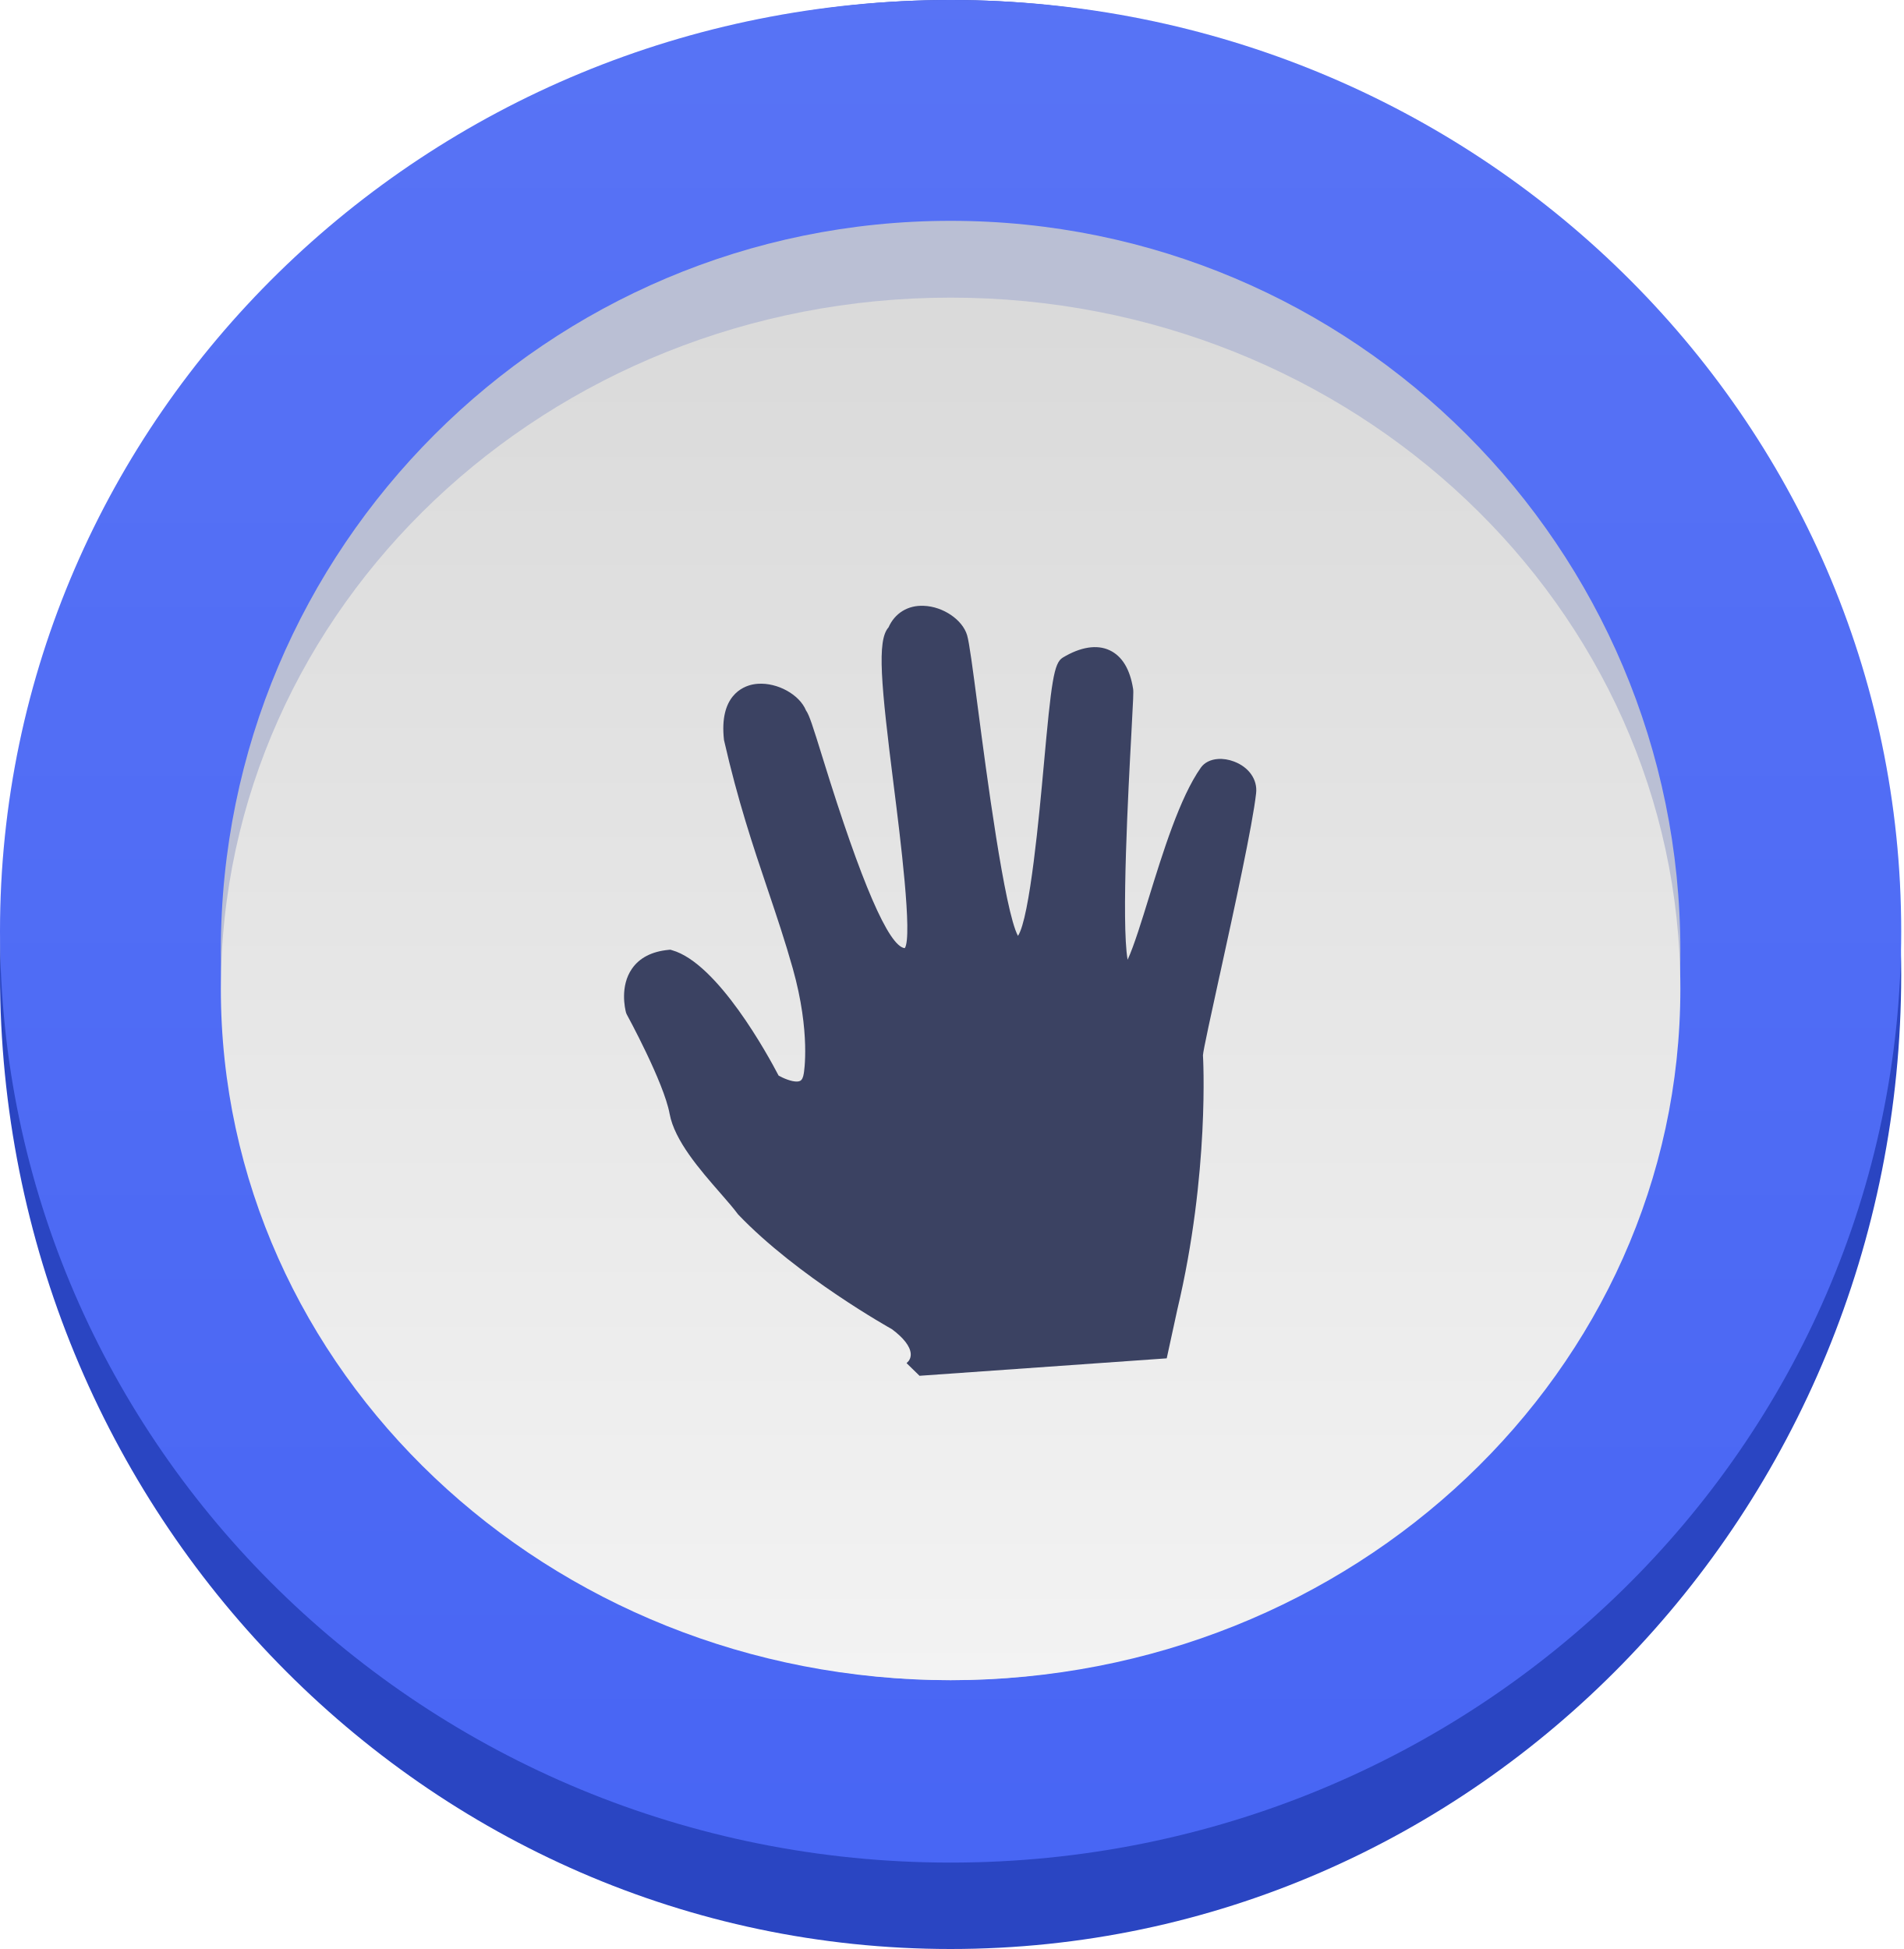
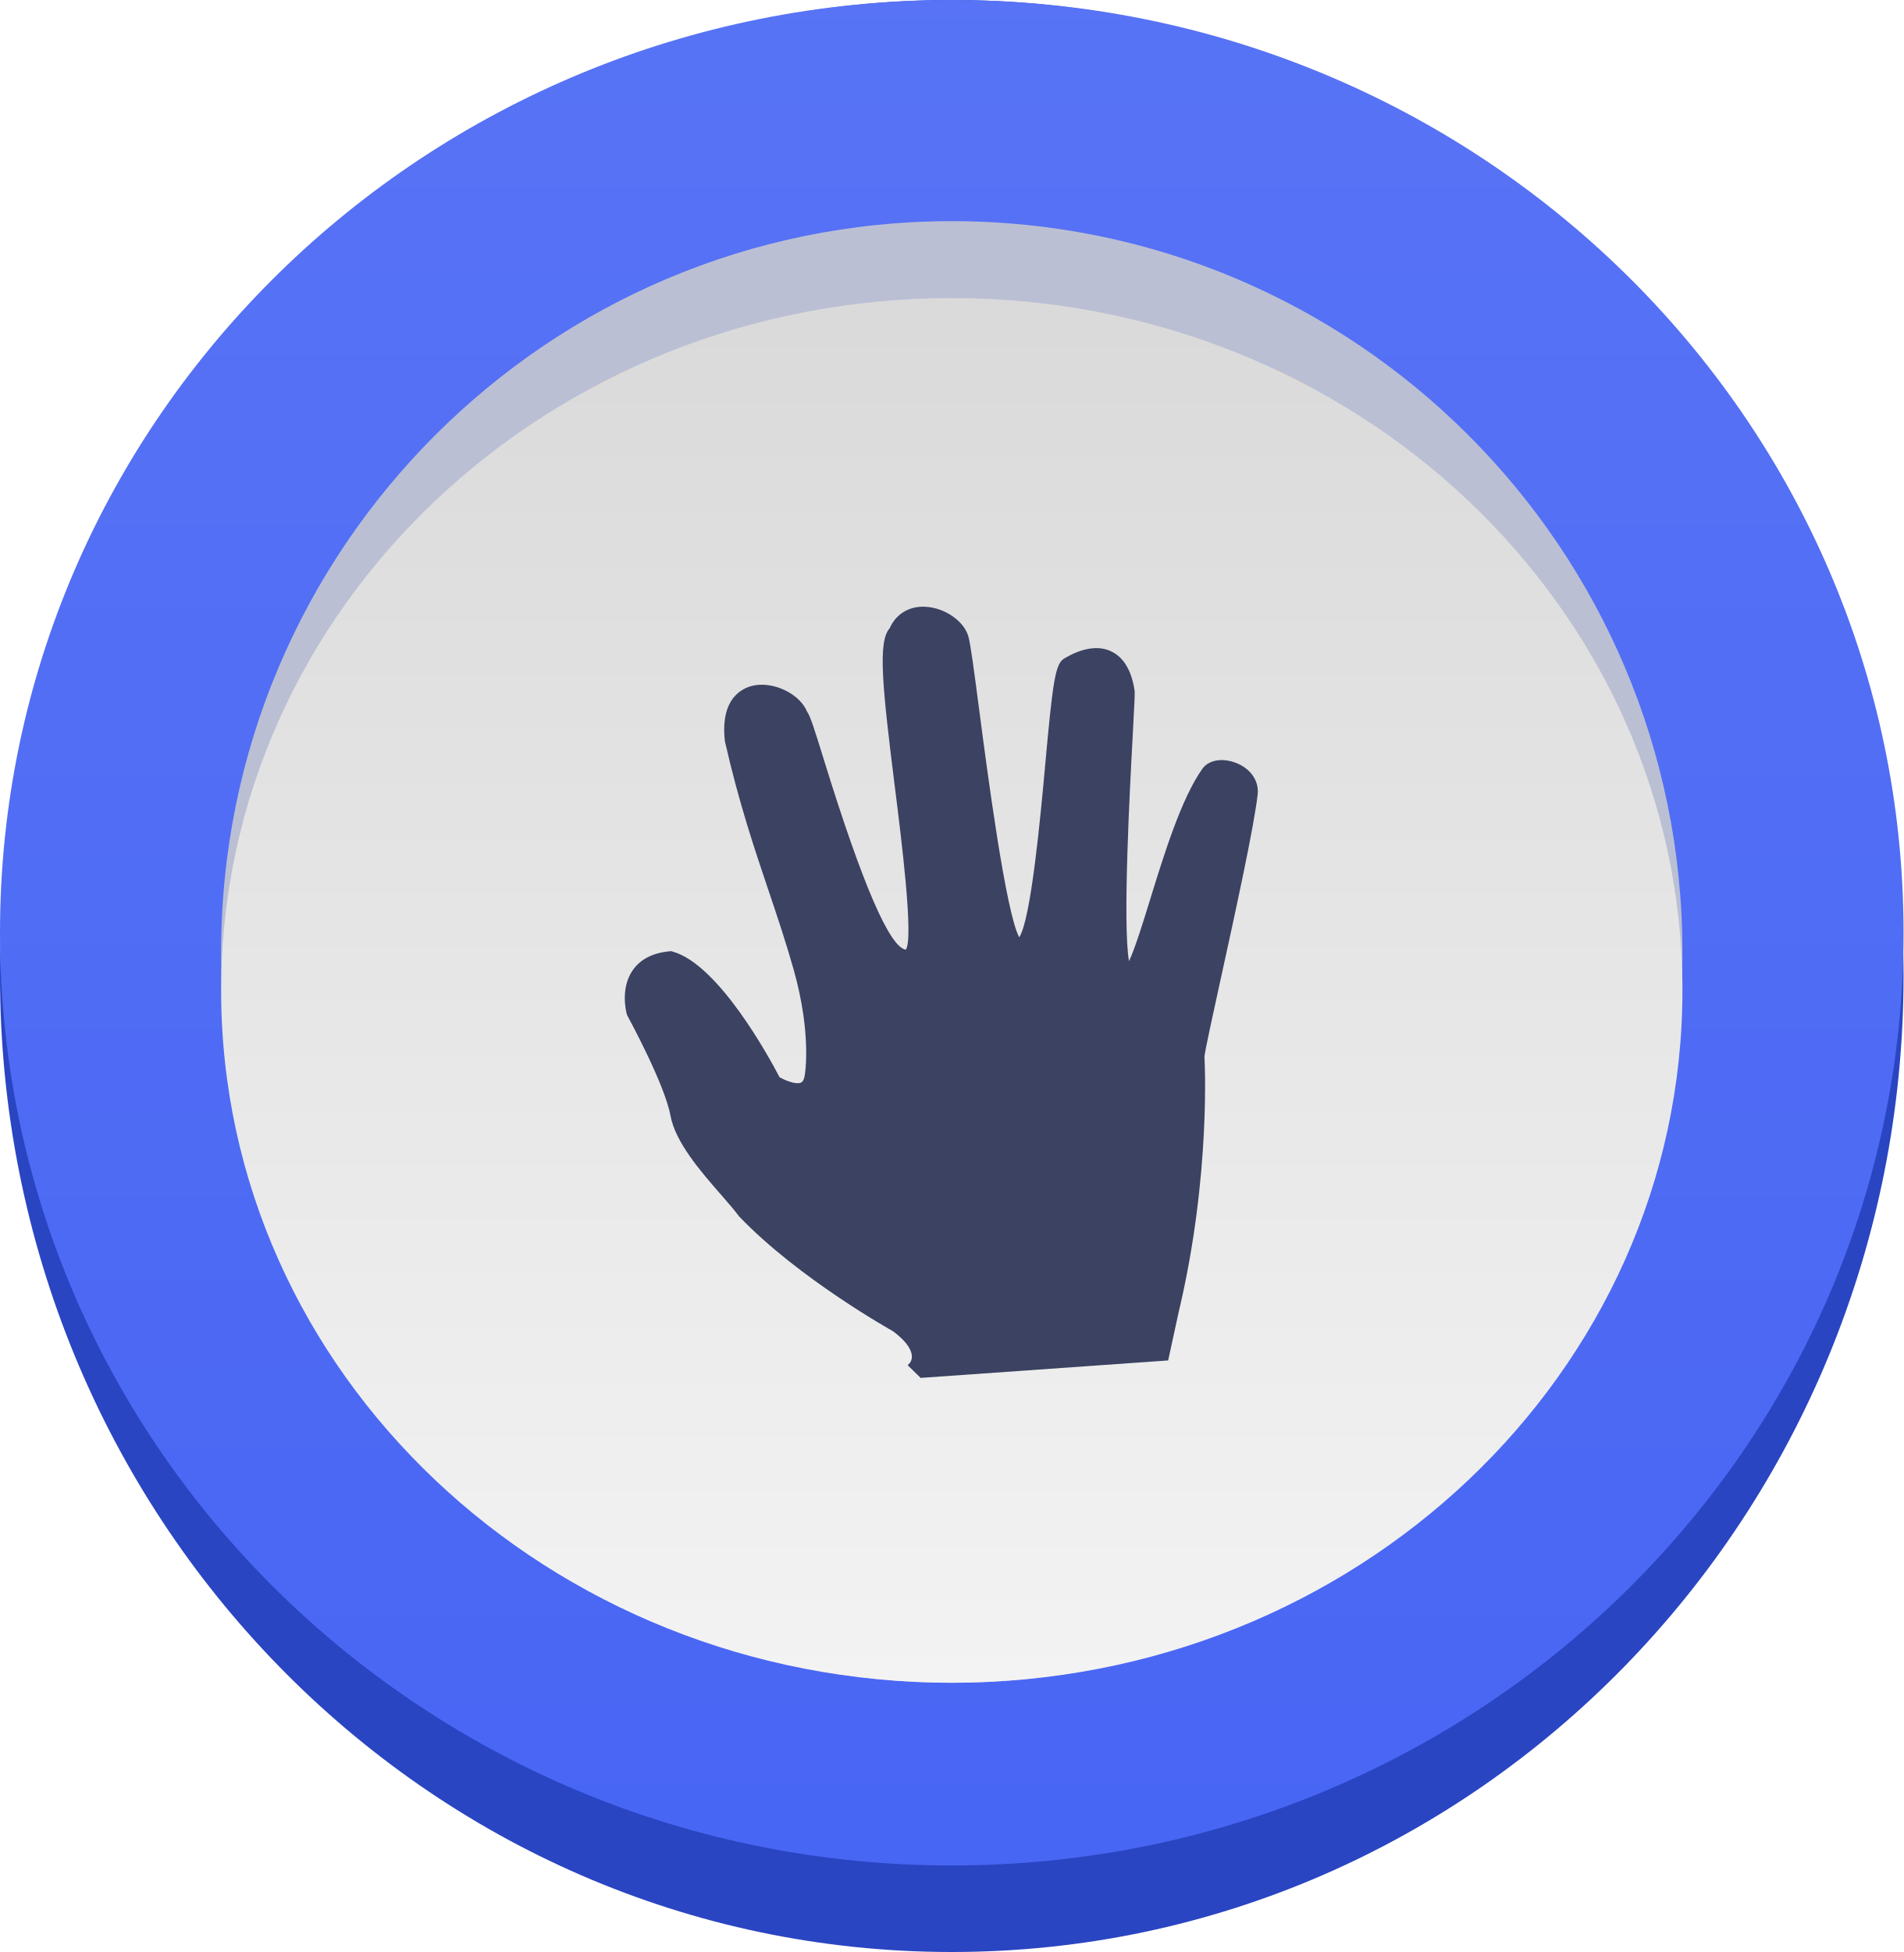
- <svg xmlns="http://www.w3.org/2000/svg" width="293" height="300" viewBox="0 0 293 300" fill="none">
-   <ellipse cx="146.305" cy="150" rx="146.305" ry="150" fill="#2A45C2" />
-   <ellipse cx="146.305" cy="143.35" rx="146.305" ry="143.35" fill="#4664F4" />
-   <ellipse cx="146.305" cy="143.35" rx="146.305" ry="143.35" fill="url(#paint0_linear_0_1578)" />
-   <circle cx="146.305" cy="146.306" r="112.315" fill="#BABFD4" />
-   <ellipse cx="146.305" cy="152.217" rx="112.315" ry="106.404" fill="url(#paint1_linear_0_1578)" />
-   <path d="M189.944 117.226C189.116 116.908 188.255 116.771 187.459 116.826C186.31 116.907 185.382 117.376 184.832 118.143C181.593 122.7 178.941 131.305 176.802 138.22C175.82 141.418 174.502 145.697 173.548 147.728C172.553 142.038 173.677 121.194 174.113 113.167L174.12 113.037C174.423 107.46 174.463 106.482 174.397 106.053C173.917 102.993 172.696 100.985 170.768 100.087C168.819 99.175 166.287 99.578 163.56 101.227C162.192 102.057 161.814 104.908 160.641 117.83L160.636 117.886C159.99 124.985 158.503 141.331 156.672 144.053C154.607 140.245 151.766 118.606 150.539 109.239C149.681 102.679 149.181 98.913 148.845 97.776C148.138 95.392 145.151 93.365 142.194 93.252C139.733 93.129 137.713 94.387 136.749 96.572C134.946 98.588 135.583 105.272 137.576 121.104C138.525 128.638 140.483 144.202 139.251 145.947C136.793 145.679 132.574 135.93 126.71 116.964C125.065 111.652 124.555 110.055 124.05 109.355C123.054 106.919 119.668 105.041 116.633 105.253C116.373 105.271 116.121 105.305 115.872 105.353C114.283 105.67 110.657 107.139 111.43 113.918C113.572 123.317 115.897 130.219 118.154 136.917L118.2 137.051C119.55 141.063 120.827 144.854 122.013 149.061C124.81 158.994 123.722 165.157 123.709 165.226C123.616 165.86 123.421 166.248 123.128 166.383C123.022 166.433 122.887 166.462 122.734 166.473C121.848 166.535 120.519 165.946 119.834 165.562C118.27 162.558 110.479 148.242 103.42 146.257L103.166 146.181L102.91 146.205C100.321 146.451 98.417 147.434 97.253 149.126C95.41 151.803 96.173 155.212 96.358 155.896L96.462 156.141C96.52 156.244 102.181 166.61 103.057 171.432C103.812 175.566 107.721 180.047 110.864 183.647L110.993 183.794C112.019 184.972 112.903 185.99 113.601 186.932C122.72 196.486 137.141 204.521 137.259 204.586C139.058 205.92 140.058 207.208 140.164 208.318C140.231 209.044 139.856 209.478 139.842 209.493L139.528 209.822L141.522 211.768L179.568 209.083L181.19 201.617C186.206 180.531 185.159 162.552 185.143 162.432C185.161 161.771 186.567 155.374 187.697 150.205L187.731 150.074C189.984 139.777 192.787 126.966 193.325 122.093C193.558 120.01 192.231 118.096 189.944 117.226Z" fill="#3B4262" />
+ <svg xmlns="http://www.w3.org/2000/svg" width="198" height="203" viewBox="0 0 198 203" fill="none">
+   <ellipse cx="99" cy="101.5" rx="99" ry="101.5" fill="#2A45C2" />
+   <ellipse cx="99" cy="97" rx="99" ry="97" fill="#4664F4" />
+   <ellipse cx="99" cy="97" rx="99" ry="97" fill="url(#paint0_linear_0_1767)" />
+   <circle cx="99" cy="99" r="76" fill="#BABFD4" />
+   <ellipse cx="99" cy="103" rx="76" ry="72" fill="url(#paint1_linear_0_1767)" />
+   <path d="M128.529 79.323C127.969 79.108 127.386 79.015 126.847 79.053C126.07 79.107 125.442 79.424 125.07 79.943C122.878 83.027 121.083 88.85 119.636 93.529C118.972 95.693 118.08 98.588 117.434 99.963C116.761 96.112 117.522 82.008 117.817 76.576L117.821 76.489C118.026 72.715 118.054 72.053 118.009 71.762C117.684 69.692 116.858 68.334 115.553 67.725C114.234 67.109 112.521 67.381 110.675 68.497C109.75 69.059 109.494 70.988 108.7 79.731L108.697 79.77C108.26 84.573 107.254 95.634 106.015 97.476C104.617 94.899 102.695 80.257 101.865 73.919C101.284 69.48 100.946 66.931 100.719 66.162C100.24 64.549 98.219 63.177 96.218 63.101C94.552 63.018 93.186 63.869 92.534 65.347C91.313 66.711 91.745 71.234 93.093 81.947C93.735 87.045 95.06 97.576 94.226 98.758C92.564 98.576 89.709 91.98 85.74 79.146C84.627 75.551 84.282 74.47 83.941 73.997C83.266 72.349 80.975 71.078 78.921 71.221C78.746 71.234 78.576 71.256 78.407 71.289C77.332 71.503 74.878 72.497 75.401 77.085C76.85 83.445 78.424 88.115 79.951 92.647L79.982 92.738C80.896 95.453 81.76 98.018 82.562 100.865C84.454 107.586 83.719 111.756 83.71 111.803C83.647 112.232 83.515 112.494 83.317 112.586C83.245 112.62 83.154 112.64 83.05 112.647C82.451 112.689 81.551 112.29 81.088 112.03C80.029 109.998 74.758 100.311 69.981 98.967L69.809 98.916L69.636 98.932C67.884 99.099 66.596 99.764 65.808 100.909C64.561 102.72 65.077 105.027 65.202 105.489L65.273 105.655C65.312 105.725 69.142 112.74 69.735 116.003C70.246 118.8 72.891 121.832 75.018 124.268L75.106 124.367C75.799 125.164 76.398 125.853 76.87 126.491C83.04 132.955 92.799 138.393 92.878 138.437C94.096 139.339 94.773 140.211 94.844 140.962C94.89 141.453 94.636 141.747 94.627 141.757L94.414 141.979L95.763 143.296L121.508 141.48L122.606 136.428C126 122.159 125.291 109.994 125.28 109.912C125.292 109.465 126.244 105.136 127.009 101.639L127.031 101.55C128.556 94.583 130.453 85.914 130.816 82.617C130.975 81.207 130.077 79.912 128.529 79.323Z" fill="#3B4262" />
  <defs>
-     <linearGradient id="paint0_linear_0_1578" x1="0" y1="0" x2="0" y2="286.699" gradientUnits="userSpaceOnUse">
+     <linearGradient id="paint0_linear_0_1767" x1="0" y1="0" x2="0" y2="194" gradientUnits="userSpaceOnUse">
      <stop stop-color="white" stop-opacity="0.097" />
      <stop offset="1" stop-color="white" stop-opacity="0.01" />
    </linearGradient>
-     <linearGradient id="paint1_linear_0_1578" x1="256.759" y1="258.621" x2="256.759" y2="49.34" gradientUnits="userSpaceOnUse">
+     <linearGradient id="paint1_linear_0_1767" x1="173.74" y1="175" x2="173.74" y2="33.387" gradientUnits="userSpaceOnUse">
      <stop stop-color="#F3F3F3" />
      <stop offset="1" stop-color="#DADADA" />
    </linearGradient>
  </defs>
</svg>
